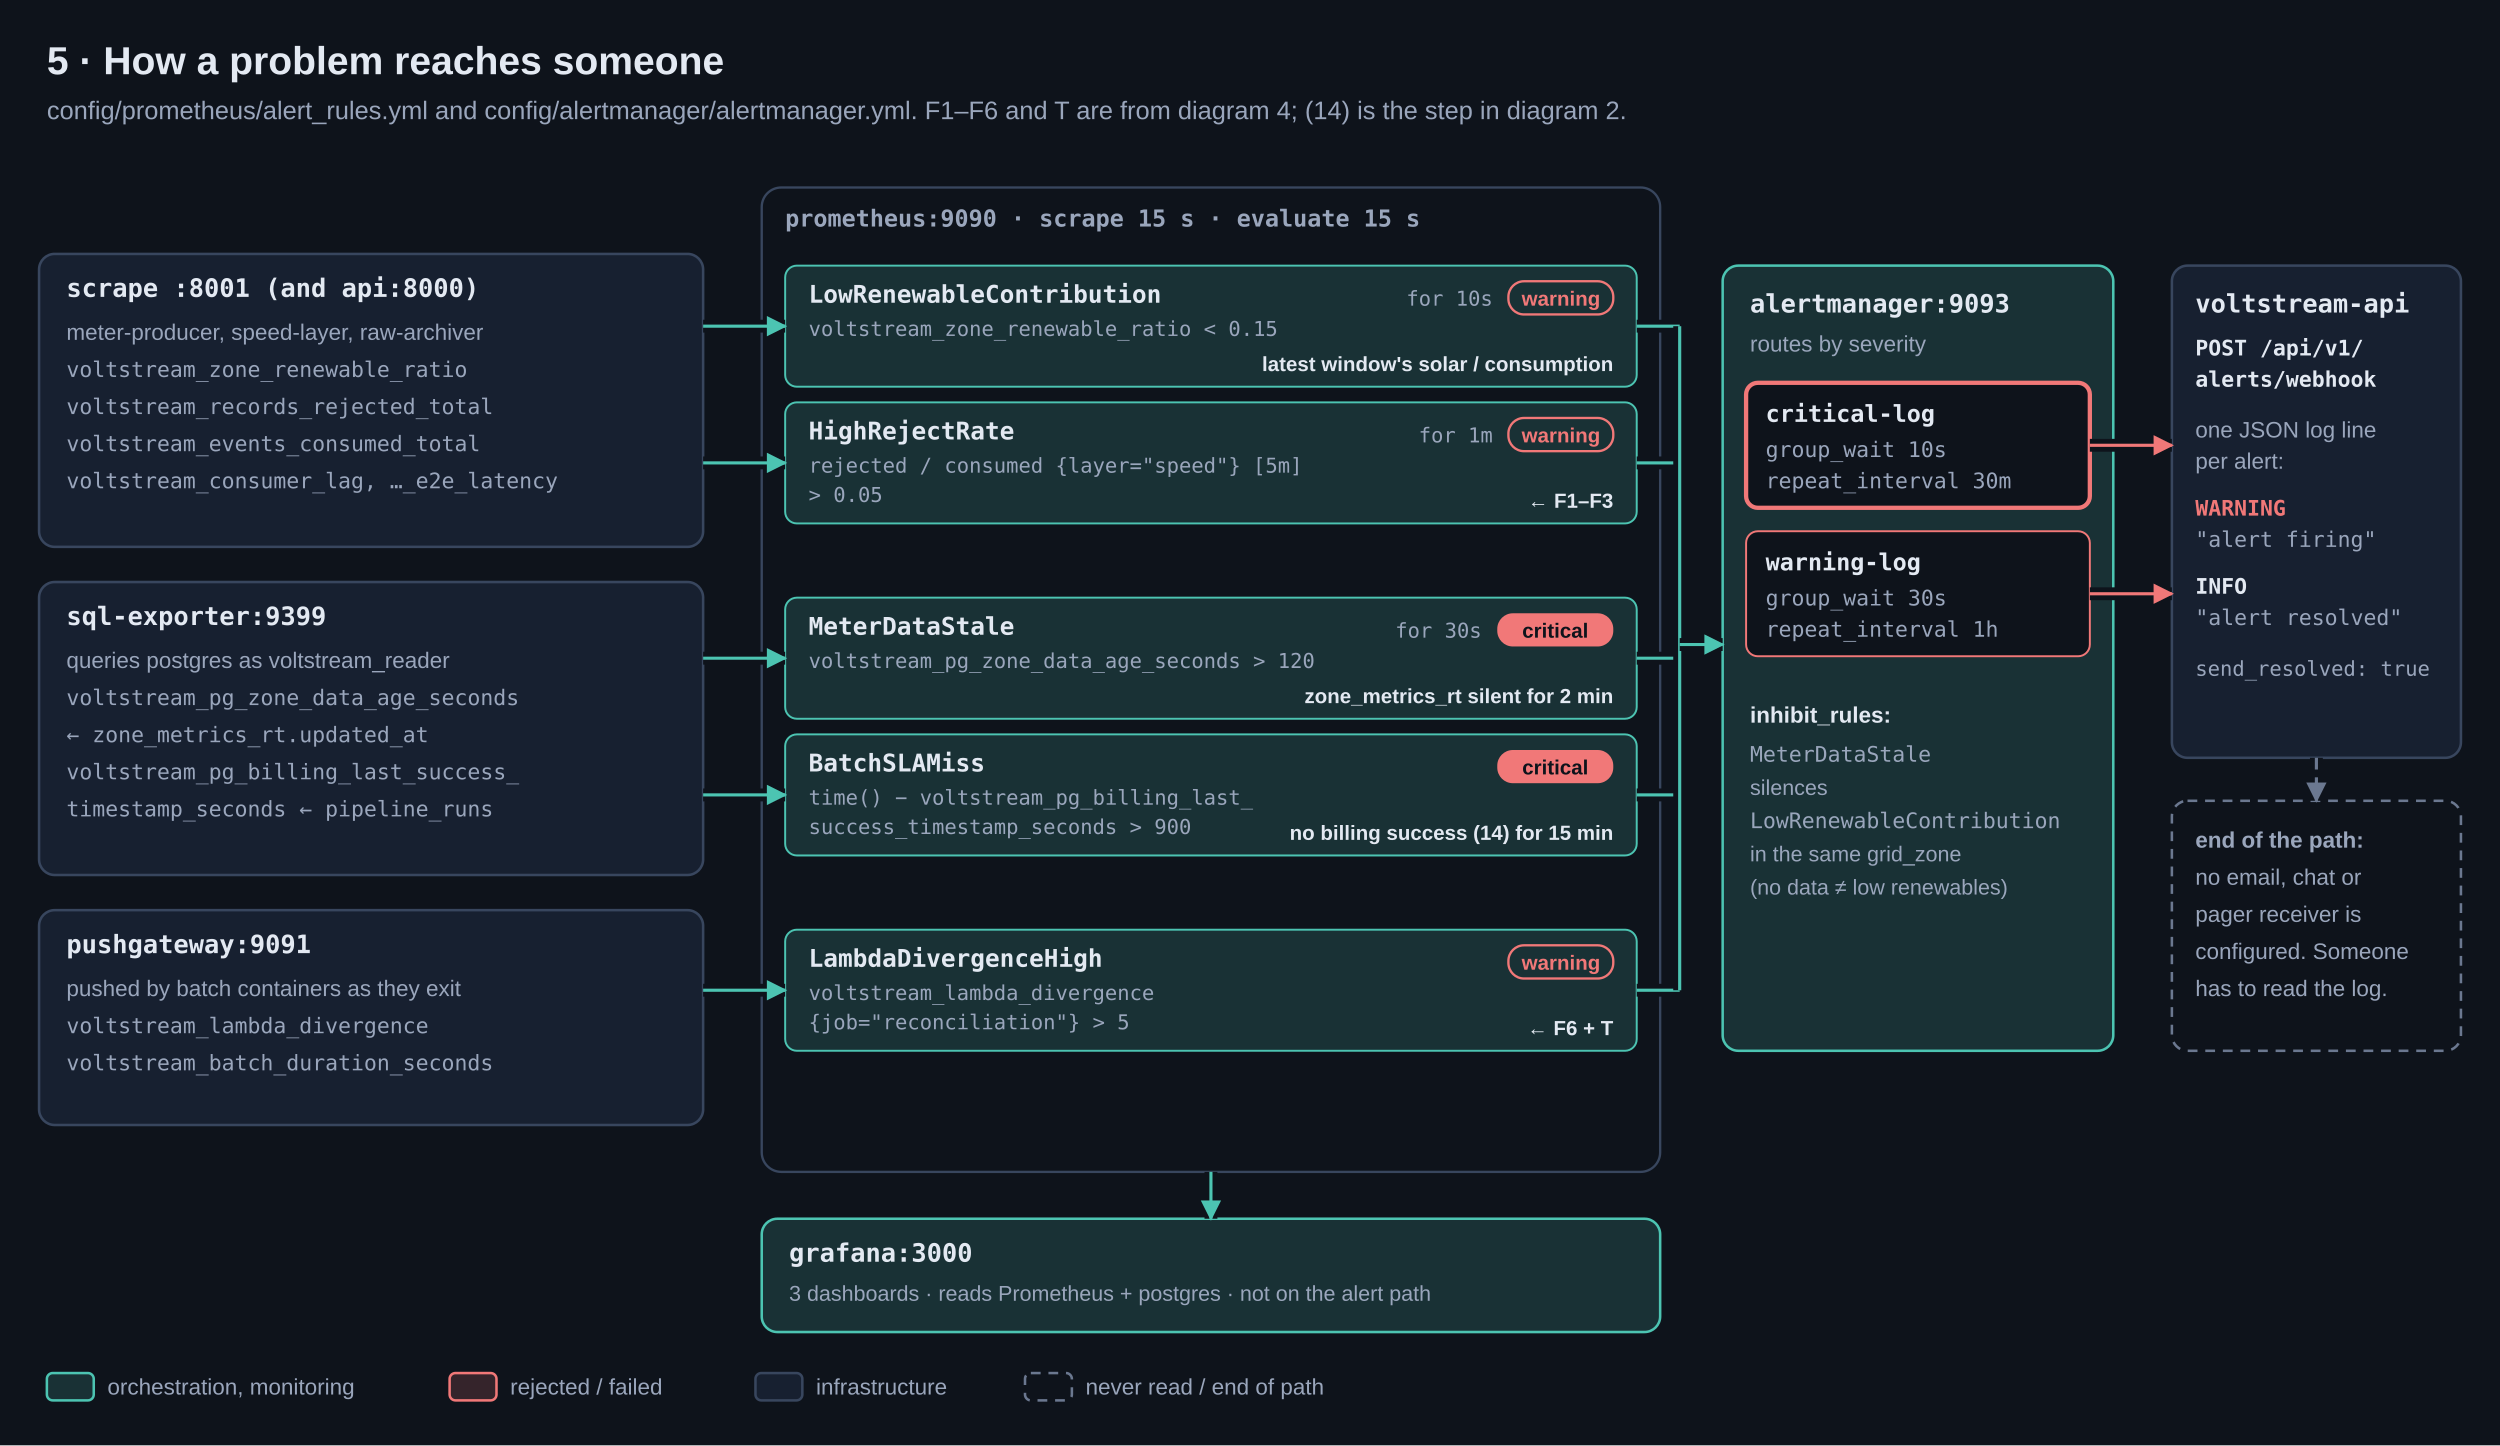
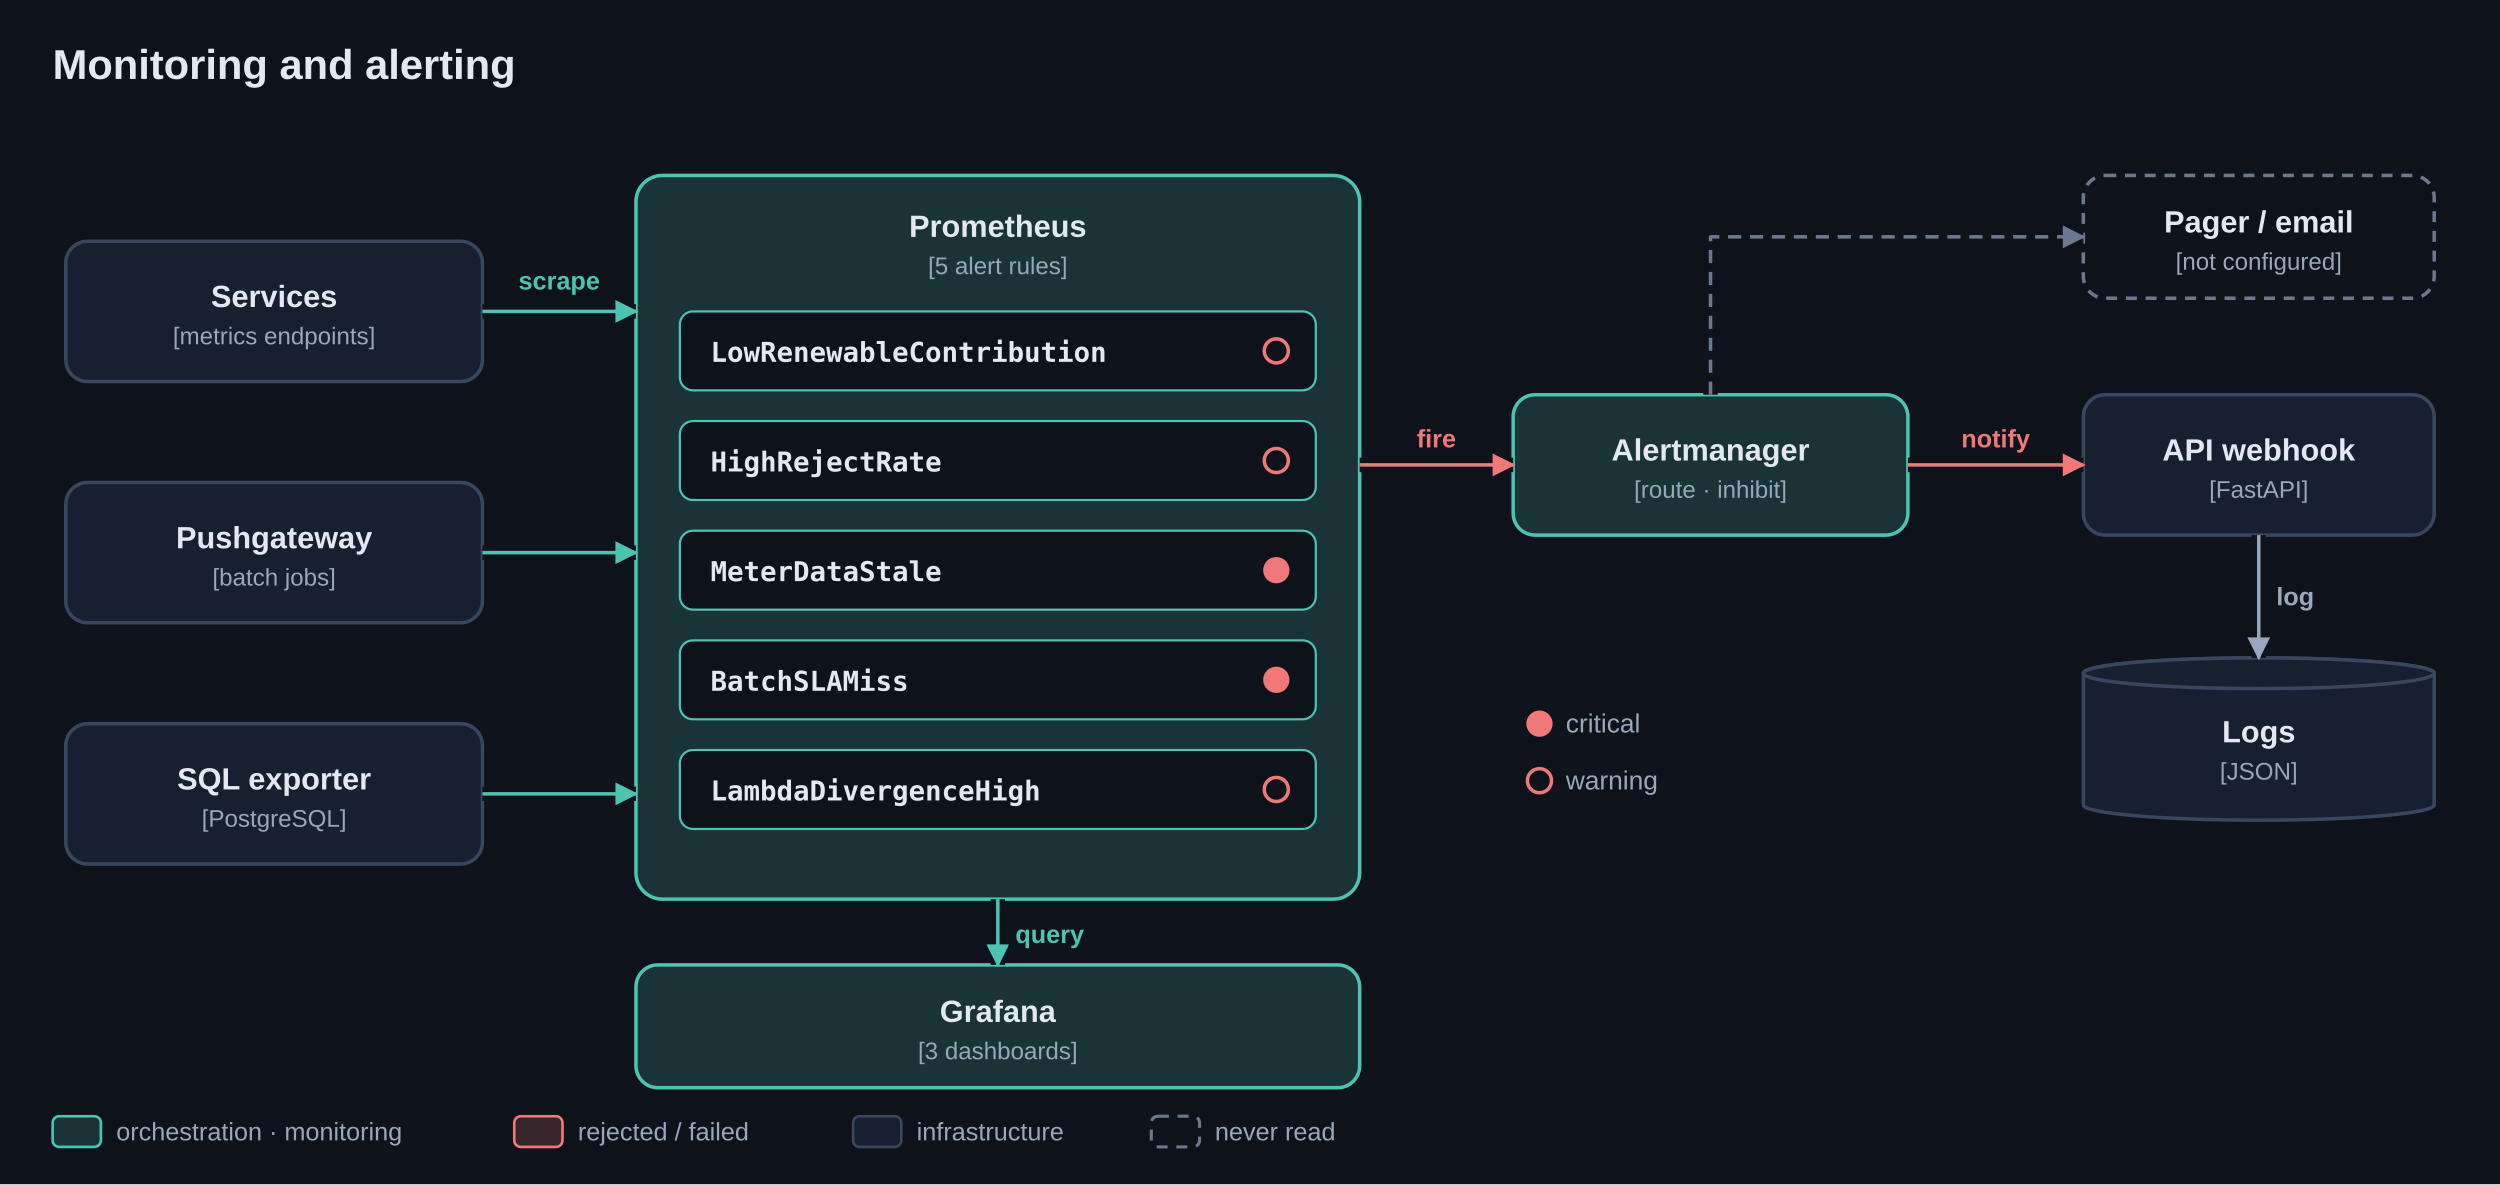
- <svg xmlns="http://www.w3.org/2000/svg" width="1280" height="740" viewBox="0 0 1280 740" role="img" aria-labelledby="title desc">
+ <svg xmlns="http://www.w3.org/2000/svg" width="1140" height="540" viewBox="0 0 1140 540" role="img" aria-labelledby="title desc">
  <defs>
    <marker id="ah-control-f" viewBox="0 0 10 10" refX="9" refY="5" markerWidth="6.5" markerHeight="6.5" orient="auto-start-reverse">
      <path d="M0,0 L10,5 L0,10 z" fill="#4cc4b2" />
    </marker>
    <marker id="ah-failure-f" viewBox="0 0 10 10" refX="9" refY="5" markerWidth="6.5" markerHeight="6.5" orient="auto-start-reverse">
      <path d="M0,0 L10,5 L0,10 z" fill="#f17878" />
    </marker>
+     <marker id="ah-muted-f" viewBox="0 0 10 10" refX="9" refY="5" markerWidth="6.5" markerHeight="6.5" orient="auto-start-reverse">
+       <path d="M0,0 L10,5 L0,10 z" fill="#9aa6bc" />
+     </marker>
    <marker id="ah-unused-f" viewBox="0 0 10 10" refX="9" refY="5" markerWidth="6.5" markerHeight="6.5" orient="auto-start-reverse">
      <path d="M0,0 L10,5 L0,10 z" fill="#6b7890" />
    </marker>
  </defs>
-   <rect width="1280" height="740" fill="#0e131b" />
-   <text x="24.0" y="38.0" font-family="'Segoe UI', -apple-system, BlinkMacSystemFont, 'Helvetica Neue', Arial, sans-serif" font-size="20" font-weight="650" fill="#e3e9f2" text-anchor="start">5 · How a problem reaches someone</text>
-   <text x="24.0" y="61.0" font-family="'Segoe UI', -apple-system, BlinkMacSystemFont, 'Helvetica Neue', Arial, sans-serif" font-size="13" font-weight="400" fill="#9aa6bc" text-anchor="start">config/prometheus/alert_rules.yml and config/alertmanager/alertmanager.yml. F1–F6 and T are from diagram 4; (14) is the step in diagram 2.</text>
-   <rect x="20.0" y="130.0" width="340.0" height="150.0" rx="8" fill="#172030" stroke="#38465e" stroke-width="1.3" />
-   <text x="34.0" y="152.0" font-family="ui-monospace, 'SFMono-Regular', 'Cascadia Mono', Consolas, Menlo, monospace" font-size="13" font-weight="650" fill="#e3e9f2" text-anchor="start">scrape :8001 (and api:8000)</text>
-   <text x="34.0" y="174.0" font-family="'Segoe UI', -apple-system, BlinkMacSystemFont, 'Helvetica Neue', Arial, sans-serif" font-size="11.5" font-weight="400" fill="#9aa6bc" text-anchor="start">meter-producer, speed-layer, raw-archiver</text>
-   <text x="34.0" y="193.0" font-family="ui-monospace, 'SFMono-Regular', 'Cascadia Mono', Consolas, Menlo, monospace" font-size="11" font-weight="400" fill="#9aa6bc" text-anchor="start">voltstream_zone_renewable_ratio</text>
-   <text x="34.0" y="212.0" font-family="ui-monospace, 'SFMono-Regular', 'Cascadia Mono', Consolas, Menlo, monospace" font-size="11" font-weight="400" fill="#9aa6bc" text-anchor="start">voltstream_records_rejected_total</text>
-   <text x="34.0" y="231.0" font-family="ui-monospace, 'SFMono-Regular', 'Cascadia Mono', Consolas, Menlo, monospace" font-size="11" font-weight="400" fill="#9aa6bc" text-anchor="start">voltstream_events_consumed_total</text>
-   <text x="34.0" y="250.0" font-family="ui-monospace, 'SFMono-Regular', 'Cascadia Mono', Consolas, Menlo, monospace" font-size="11" font-weight="400" fill="#9aa6bc" text-anchor="start">voltstream_consumer_lag, …_e2e_latency</text>
-   <rect x="20.0" y="298.0" width="340.0" height="150.0" rx="8" fill="#172030" stroke="#38465e" stroke-width="1.3" />
-   <text x="34.0" y="320.0" font-family="ui-monospace, 'SFMono-Regular', 'Cascadia Mono', Consolas, Menlo, monospace" font-size="13" font-weight="650" fill="#e3e9f2" text-anchor="start">sql-exporter:9399</text>
-   <text x="34.0" y="342.0" font-family="'Segoe UI', -apple-system, BlinkMacSystemFont, 'Helvetica Neue', Arial, sans-serif" font-size="11.5" font-weight="400" fill="#9aa6bc" text-anchor="start">queries postgres as voltstream_reader</text>
-   <text x="34.0" y="361.0" font-family="ui-monospace, 'SFMono-Regular', 'Cascadia Mono', Consolas, Menlo, monospace" font-size="11" font-weight="400" fill="#9aa6bc" text-anchor="start">voltstream_pg_zone_data_age_seconds</text>
-   <text x="34.0" y="380.0" font-family="ui-monospace, 'SFMono-Regular', 'Cascadia Mono', Consolas, Menlo, monospace" font-size="11" font-weight="400" fill="#9aa6bc" text-anchor="start">  ← zone_metrics_rt.updated_at</text>
-   <text x="34.0" y="399.0" font-family="ui-monospace, 'SFMono-Regular', 'Cascadia Mono', Consolas, Menlo, monospace" font-size="11" font-weight="400" fill="#9aa6bc" text-anchor="start">voltstream_pg_billing_last_success_</text>
-   <text x="34.0" y="418.0" font-family="ui-monospace, 'SFMono-Regular', 'Cascadia Mono', Consolas, Menlo, monospace" font-size="11" font-weight="400" fill="#9aa6bc" text-anchor="start">  timestamp_seconds ← pipeline_runs</text>
-   <rect x="20.0" y="466.0" width="340.0" height="110.0" rx="8" fill="#172030" stroke="#38465e" stroke-width="1.3" />
-   <text x="34.0" y="488.0" font-family="ui-monospace, 'SFMono-Regular', 'Cascadia Mono', Consolas, Menlo, monospace" font-size="13" font-weight="650" fill="#e3e9f2" text-anchor="start">pushgateway:9091</text>
-   <text x="34.0" y="510.0" font-family="'Segoe UI', -apple-system, BlinkMacSystemFont, 'Helvetica Neue', Arial, sans-serif" font-size="11.5" font-weight="400" fill="#9aa6bc" text-anchor="start">pushed by batch containers as they exit</text>
-   <text x="34.0" y="529.0" font-family="ui-monospace, 'SFMono-Regular', 'Cascadia Mono', Consolas, Menlo, monospace" font-size="11" font-weight="400" fill="#9aa6bc" text-anchor="start">voltstream_lambda_divergence</text>
-   <text x="34.0" y="548.0" font-family="ui-monospace, 'SFMono-Regular', 'Cascadia Mono', Consolas, Menlo, monospace" font-size="11" font-weight="400" fill="#9aa6bc" text-anchor="start">voltstream_batch_duration_seconds</text>
-   <rect x="390.0" y="96.0" width="460.0" height="504.0" rx="10" fill="none" stroke="#38465e" stroke-width="1.2" />
-   <text x="402.0" y="116.0" font-family="ui-monospace, 'SFMono-Regular', 'Cascadia Mono', Consolas, Menlo, monospace" font-size="12" font-weight="600" fill="#9aa6bc" text-anchor="start">prometheus:9090 · scrape 15 s · evaluate 15 s</text>
-   <rect x="402.0" y="136.0" width="436.0" height="62.0" rx="6" fill="#193135" stroke="#4cc4b2" stroke-width="1" />
-   <text x="414.0" y="155.0" font-family="ui-monospace, 'SFMono-Regular', 'Cascadia Mono', Consolas, Menlo, monospace" font-size="12.5" font-weight="700" fill="#e3e9f2" text-anchor="start">LowRenewableContribution</text>
-   <text x="414.0" y="172.0" font-family="ui-monospace, 'SFMono-Regular', 'Cascadia Mono', Consolas, Menlo, monospace" font-size="10.5" font-weight="400" fill="#9aa6bc" text-anchor="start">voltstream_zone_renewable_ratio &lt; 0.15</text>
-   <text x="826.0" y="190.0" font-family="'Segoe UI', -apple-system, BlinkMacSystemFont, 'Helvetica Neue', Arial, sans-serif" font-size="10.5" font-weight="600" fill="#e3e9f2" text-anchor="end">latest window's solar / consumption</text>
-   <rect x="772.3" y="144.0" width="53.7" height="17.0" rx="8" fill="none" stroke="#f17878" stroke-width="1.2" />
-   <text x="799.2" y="156.5" font-family="'Segoe UI', -apple-system, BlinkMacSystemFont, 'Helvetica Neue', Arial, sans-serif" font-size="10.5" font-weight="700" fill="#f17878" text-anchor="middle">warning</text>
-   <text x="764.3" y="156.5" font-family="ui-monospace, 'SFMono-Regular', 'Cascadia Mono', Consolas, Menlo, monospace" font-size="10.5" font-weight="400" fill="#9aa6bc" text-anchor="end">for 10s</text>
-   <rect x="402.0" y="206.0" width="436.0" height="62.0" rx="6" fill="#193135" stroke="#4cc4b2" stroke-width="1" />
-   <text x="414.0" y="225.0" font-family="ui-monospace, 'SFMono-Regular', 'Cascadia Mono', Consolas, Menlo, monospace" font-size="12.5" font-weight="700" fill="#e3e9f2" text-anchor="start">HighRejectRate</text>
-   <text x="414.0" y="242.0" font-family="ui-monospace, 'SFMono-Regular', 'Cascadia Mono', Consolas, Menlo, monospace" font-size="10.5" font-weight="400" fill="#9aa6bc" text-anchor="start">rejected / consumed {layer="speed"} [5m]</text>
-   <text x="414.0" y="257.0" font-family="ui-monospace, 'SFMono-Regular', 'Cascadia Mono', Consolas, Menlo, monospace" font-size="10.5" font-weight="400" fill="#9aa6bc" text-anchor="start">&gt; 0.05</text>
-   <text x="826.0" y="260.0" font-family="'Segoe UI', -apple-system, BlinkMacSystemFont, 'Helvetica Neue', Arial, sans-serif" font-size="10.5" font-weight="600" fill="#e3e9f2" text-anchor="end">← F1–F3</text>
-   <rect x="772.3" y="214.0" width="53.7" height="17.0" rx="8" fill="none" stroke="#f17878" stroke-width="1.2" />
-   <text x="799.2" y="226.5" font-family="'Segoe UI', -apple-system, BlinkMacSystemFont, 'Helvetica Neue', Arial, sans-serif" font-size="10.5" font-weight="700" fill="#f17878" text-anchor="middle">warning</text>
-   <text x="764.3" y="226.5" font-family="ui-monospace, 'SFMono-Regular', 'Cascadia Mono', Consolas, Menlo, monospace" font-size="10.5" font-weight="400" fill="#9aa6bc" text-anchor="end">for 1m</text>
-   <rect x="402.0" y="306.0" width="436.0" height="62.0" rx="6" fill="#193135" stroke="#4cc4b2" stroke-width="1" />
-   <text x="414.0" y="325.0" font-family="ui-monospace, 'SFMono-Regular', 'Cascadia Mono', Consolas, Menlo, monospace" font-size="12.5" font-weight="700" fill="#e3e9f2" text-anchor="start">MeterDataStale</text>
-   <text x="414.0" y="342.0" font-family="ui-monospace, 'SFMono-Regular', 'Cascadia Mono', Consolas, Menlo, monospace" font-size="10.5" font-weight="400" fill="#9aa6bc" text-anchor="start">voltstream_pg_zone_data_age_seconds &gt; 120</text>
-   <text x="826.0" y="360.0" font-family="'Segoe UI', -apple-system, BlinkMacSystemFont, 'Helvetica Neue', Arial, sans-serif" font-size="10.5" font-weight="600" fill="#e3e9f2" text-anchor="end">zone_metrics_rt silent for 2 min</text>
-   <rect x="766.6" y="314.0" width="59.4" height="17.0" rx="8" fill="#f17878" />
-   <text x="796.3" y="326.5" font-family="'Segoe UI', -apple-system, BlinkMacSystemFont, 'Helvetica Neue', Arial, sans-serif" font-size="10.5" font-weight="700" fill="#0e131b" text-anchor="middle">critical</text>
-   <text x="758.6" y="326.5" font-family="ui-monospace, 'SFMono-Regular', 'Cascadia Mono', Consolas, Menlo, monospace" font-size="10.5" font-weight="400" fill="#9aa6bc" text-anchor="end">for 30s</text>
-   <rect x="402.0" y="376.0" width="436.0" height="62.0" rx="6" fill="#193135" stroke="#4cc4b2" stroke-width="1" />
-   <text x="414.0" y="395.0" font-family="ui-monospace, 'SFMono-Regular', 'Cascadia Mono', Consolas, Menlo, monospace" font-size="12.5" font-weight="700" fill="#e3e9f2" text-anchor="start">BatchSLAMiss</text>
-   <text x="414.0" y="412.0" font-family="ui-monospace, 'SFMono-Regular', 'Cascadia Mono', Consolas, Menlo, monospace" font-size="10.5" font-weight="400" fill="#9aa6bc" text-anchor="start">time() − voltstream_pg_billing_last_</text>
-   <text x="414.0" y="427.0" font-family="ui-monospace, 'SFMono-Regular', 'Cascadia Mono', Consolas, Menlo, monospace" font-size="10.5" font-weight="400" fill="#9aa6bc" text-anchor="start">success_timestamp_seconds &gt; 900</text>
-   <text x="826.0" y="430.0" font-family="'Segoe UI', -apple-system, BlinkMacSystemFont, 'Helvetica Neue', Arial, sans-serif" font-size="10.5" font-weight="600" fill="#e3e9f2" text-anchor="end">no billing success (14) for 15 min</text>
-   <rect x="766.6" y="384.0" width="59.4" height="17.0" rx="8" fill="#f17878" />
-   <text x="796.3" y="396.5" font-family="'Segoe UI', -apple-system, BlinkMacSystemFont, 'Helvetica Neue', Arial, sans-serif" font-size="10.5" font-weight="700" fill="#0e131b" text-anchor="middle">critical</text>
-   <rect x="402.0" y="476.0" width="436.0" height="62.0" rx="6" fill="#193135" stroke="#4cc4b2" stroke-width="1" />
-   <text x="414.0" y="495.0" font-family="ui-monospace, 'SFMono-Regular', 'Cascadia Mono', Consolas, Menlo, monospace" font-size="12.5" font-weight="700" fill="#e3e9f2" text-anchor="start">LambdaDivergenceHigh</text>
-   <text x="414.0" y="512.0" font-family="ui-monospace, 'SFMono-Regular', 'Cascadia Mono', Consolas, Menlo, monospace" font-size="10.5" font-weight="400" fill="#9aa6bc" text-anchor="start">voltstream_lambda_divergence</text>
-   <text x="414.0" y="527.0" font-family="ui-monospace, 'SFMono-Regular', 'Cascadia Mono', Consolas, Menlo, monospace" font-size="10.5" font-weight="400" fill="#9aa6bc" text-anchor="start">{job="reconciliation"} &gt; 5</text>
-   <text x="826.0" y="530.0" font-family="'Segoe UI', -apple-system, BlinkMacSystemFont, 'Helvetica Neue', Arial, sans-serif" font-size="10.5" font-weight="600" fill="#e3e9f2" text-anchor="end">← F6 + T</text>
-   <rect x="772.3" y="484.0" width="53.7" height="17.0" rx="8" fill="none" stroke="#f17878" stroke-width="1.2" />
-   <text x="799.2" y="496.5" font-family="'Segoe UI', -apple-system, BlinkMacSystemFont, 'Helvetica Neue', Arial, sans-serif" font-size="10.5" font-weight="700" fill="#f17878" text-anchor="middle">warning</text>
-   <path d="M360.0,167.0 L402.0,167.0" fill="none" stroke="#0e131b" stroke-width="6.6" stroke-linejoin="round" />
-   <path d="M360.0,167.0 L402.0,167.0" fill="none" stroke="#4cc4b2" stroke-width="1.6" stroke-linejoin="round" marker-end="url(#ah-control-f)" />
-   <path d="M360.0,237.0 L402.0,237.0" fill="none" stroke="#0e131b" stroke-width="6.6" stroke-linejoin="round" />
-   <path d="M360.0,237.0 L402.0,237.0" fill="none" stroke="#4cc4b2" stroke-width="1.6" stroke-linejoin="round" marker-end="url(#ah-control-f)" />
-   <path d="M360.0,337.0 L402.0,337.0" fill="none" stroke="#0e131b" stroke-width="6.6" stroke-linejoin="round" />
-   <path d="M360.0,337.0 L402.0,337.0" fill="none" stroke="#4cc4b2" stroke-width="1.6" stroke-linejoin="round" marker-end="url(#ah-control-f)" />
-   <path d="M360.0,407.0 L402.0,407.0" fill="none" stroke="#0e131b" stroke-width="6.6" stroke-linejoin="round" />
-   <path d="M360.0,407.0 L402.0,407.0" fill="none" stroke="#4cc4b2" stroke-width="1.6" stroke-linejoin="round" marker-end="url(#ah-control-f)" />
-   <path d="M360.0,507.0 L402.0,507.0" fill="none" stroke="#0e131b" stroke-width="6.6" stroke-linejoin="round" />
-   <path d="M360.0,507.0 L402.0,507.0" fill="none" stroke="#4cc4b2" stroke-width="1.6" stroke-linejoin="round" marker-end="url(#ah-control-f)" />
-   <rect x="882.0" y="136.0" width="200.0" height="402.0" rx="8" fill="#193135" stroke="#4cc4b2" stroke-width="1.3" />
-   <text x="896.0" y="160.0" font-family="ui-monospace, 'SFMono-Regular', 'Cascadia Mono', Consolas, Menlo, monospace" font-size="13" font-weight="650" fill="#e3e9f2" text-anchor="start">alertmanager:9093</text>
-   <text x="896.0" y="180.0" font-family="'Segoe UI', -apple-system, BlinkMacSystemFont, 'Helvetica Neue', Arial, sans-serif" font-size="11.5" font-weight="400" fill="#9aa6bc" text-anchor="start">routes by severity</text>
-   <rect x="894.0" y="196.0" width="176.0" height="64.0" rx="6" fill="#0e131b" stroke="#f17878" stroke-width="2.2" />
-   <text x="904.0" y="216.0" font-family="ui-monospace, 'SFMono-Regular', 'Cascadia Mono', Consolas, Menlo, monospace" font-size="12" font-weight="700" fill="#e3e9f2" text-anchor="start">critical-log</text>
-   <text x="904.0" y="234.0" font-family="ui-monospace, 'SFMono-Regular', 'Cascadia Mono', Consolas, Menlo, monospace" font-size="11" font-weight="400" fill="#9aa6bc" text-anchor="start">group_wait 10s</text>
-   <text x="904.0" y="250.0" font-family="ui-monospace, 'SFMono-Regular', 'Cascadia Mono', Consolas, Menlo, monospace" font-size="11" font-weight="400" fill="#9aa6bc" text-anchor="start">repeat_interval 30m</text>
-   <rect x="894.0" y="272.0" width="176.0" height="64.0" rx="6" fill="#0e131b" stroke="#f17878" stroke-width="1" />
-   <text x="904.0" y="292.0" font-family="ui-monospace, 'SFMono-Regular', 'Cascadia Mono', Consolas, Menlo, monospace" font-size="12" font-weight="700" fill="#e3e9f2" text-anchor="start">warning-log</text>
-   <text x="904.0" y="310.0" font-family="ui-monospace, 'SFMono-Regular', 'Cascadia Mono', Consolas, Menlo, monospace" font-size="11" font-weight="400" fill="#9aa6bc" text-anchor="start">group_wait 30s</text>
-   <text x="904.0" y="326.0" font-family="ui-monospace, 'SFMono-Regular', 'Cascadia Mono', Consolas, Menlo, monospace" font-size="11" font-weight="400" fill="#9aa6bc" text-anchor="start">repeat_interval 1h</text>
-   <text x="896.0" y="370.0" font-family="'Segoe UI', -apple-system, BlinkMacSystemFont, 'Helvetica Neue', Arial, sans-serif" font-size="11.5" font-weight="700" fill="#e3e9f2" text-anchor="start">inhibit_rules:</text>
-   <text x="896.0" y="390.0" font-family="ui-monospace, 'SFMono-Regular', 'Cascadia Mono', Consolas, Menlo, monospace" font-size="11" font-weight="400" fill="#9aa6bc" text-anchor="start">MeterDataStale</text>
-   <text x="896.0" y="407.0" font-family="'Segoe UI', -apple-system, BlinkMacSystemFont, 'Helvetica Neue', Arial, sans-serif" font-size="11" font-weight="400" fill="#9aa6bc" text-anchor="start">silences</text>
-   <text x="896.0" y="424.0" font-family="ui-monospace, 'SFMono-Regular', 'Cascadia Mono', Consolas, Menlo, monospace" font-size="11" font-weight="400" fill="#9aa6bc" text-anchor="start">LowRenewableContribution</text>
-   <text x="896.0" y="441.0" font-family="'Segoe UI', -apple-system, BlinkMacSystemFont, 'Helvetica Neue', Arial, sans-serif" font-size="11" font-weight="400" fill="#9aa6bc" text-anchor="start">in the same grid_zone</text>
-   <text x="896.0" y="458.0" font-family="'Segoe UI', -apple-system, BlinkMacSystemFont, 'Helvetica Neue', Arial, sans-serif" font-size="11" font-weight="400" fill="#9aa6bc" text-anchor="start">(no data ≠ low renewables)</text>
-   <path d="M838.0,167.0 L860.0,167.0" fill="none" stroke="#0e131b" stroke-width="6.6" stroke-linejoin="round" />
-   <path d="M838.0,167.0 L860.0,167.0" fill="none" stroke="#4cc4b2" stroke-width="1.6" stroke-linejoin="round" />
-   <path d="M838.0,237.0 L860.0,237.0" fill="none" stroke="#0e131b" stroke-width="6.6" stroke-linejoin="round" />
-   <path d="M838.0,237.0 L860.0,237.0" fill="none" stroke="#4cc4b2" stroke-width="1.6" stroke-linejoin="round" />
-   <path d="M838.0,337.0 L860.0,337.0" fill="none" stroke="#0e131b" stroke-width="6.6" stroke-linejoin="round" />
-   <path d="M838.0,337.0 L860.0,337.0" fill="none" stroke="#4cc4b2" stroke-width="1.6" stroke-linejoin="round" />
-   <path d="M838.0,407.0 L860.0,407.0" fill="none" stroke="#0e131b" stroke-width="6.6" stroke-linejoin="round" />
-   <path d="M838.0,407.0 L860.0,407.0" fill="none" stroke="#4cc4b2" stroke-width="1.6" stroke-linejoin="round" />
-   <path d="M838.0,507.0 L860.0,507.0" fill="none" stroke="#0e131b" stroke-width="6.6" stroke-linejoin="round" />
-   <path d="M838.0,507.0 L860.0,507.0" fill="none" stroke="#4cc4b2" stroke-width="1.6" stroke-linejoin="round" />
-   <path d="M860.0,167.0 L860.0,507.0" fill="none" stroke="#0e131b" stroke-width="6.6" stroke-linejoin="round" />
-   <path d="M860.0,167.0 L860.0,507.0" fill="none" stroke="#4cc4b2" stroke-width="1.6" stroke-linejoin="round" />
-   <path d="M860.0,330.0 L882.0,330.0" fill="none" stroke="#0e131b" stroke-width="6.6" stroke-linejoin="round" />
-   <path d="M860.0,330.0 L882.0,330.0" fill="none" stroke="#4cc4b2" stroke-width="1.6" stroke-linejoin="round" marker-end="url(#ah-control-f)" />
-   <rect x="1112.0" y="136.0" width="148.0" height="252.0" rx="8" fill="#172030" stroke="#38465e" stroke-width="1.3" />
-   <text x="1124.0" y="160.0" font-family="ui-monospace, 'SFMono-Regular', 'Cascadia Mono', Consolas, Menlo, monospace" font-size="13" font-weight="650" fill="#e3e9f2" text-anchor="start">voltstream-api</text>
-   <text x="1124.0" y="182.0" font-family="ui-monospace, 'SFMono-Regular', 'Cascadia Mono', Consolas, Menlo, monospace" font-size="11" font-weight="600" fill="#e3e9f2" text-anchor="start">POST /api/v1/</text>
-   <text x="1124.0" y="198.0" font-family="ui-monospace, 'SFMono-Regular', 'Cascadia Mono', Consolas, Menlo, monospace" font-size="11" font-weight="600" fill="#e3e9f2" text-anchor="start">alerts/webhook</text>
-   <text x="1124.0" y="224.0" font-family="'Segoe UI', -apple-system, BlinkMacSystemFont, 'Helvetica Neue', Arial, sans-serif" font-size="11.5" font-weight="400" fill="#9aa6bc" text-anchor="start">one JSON log line</text>
-   <text x="1124.0" y="240.0" font-family="'Segoe UI', -apple-system, BlinkMacSystemFont, 'Helvetica Neue', Arial, sans-serif" font-size="11.5" font-weight="400" fill="#9aa6bc" text-anchor="start">per alert:</text>
-   <text x="1124.0" y="264.0" font-family="ui-monospace, 'SFMono-Regular', 'Cascadia Mono', Consolas, Menlo, monospace" font-size="11" font-weight="700" fill="#f17878" text-anchor="start">WARNING</text>
-   <text x="1124.0" y="280.0" font-family="ui-monospace, 'SFMono-Regular', 'Cascadia Mono', Consolas, Menlo, monospace" font-size="11" font-weight="400" fill="#9aa6bc" text-anchor="start">  "alert firing"</text>
-   <text x="1124.0" y="304.0" font-family="ui-monospace, 'SFMono-Regular', 'Cascadia Mono', Consolas, Menlo, monospace" font-size="11" font-weight="700" fill="#e3e9f2" text-anchor="start">INFO</text>
-   <text x="1124.0" y="320.0" font-family="ui-monospace, 'SFMono-Regular', 'Cascadia Mono', Consolas, Menlo, monospace" font-size="11" font-weight="400" fill="#9aa6bc" text-anchor="start">  "alert resolved"</text>
-   <text x="1124.0" y="346.0" font-family="ui-monospace, 'SFMono-Regular', 'Cascadia Mono', Consolas, Menlo, monospace" font-size="10.5" font-weight="400" fill="#9aa6bc" text-anchor="start">send_resolved: true</text>
-   <path d="M1070.0,228.0 L1112.0,228.0" fill="none" stroke="#0e131b" stroke-width="6.6" stroke-linejoin="round" />
-   <path d="M1070.0,228.0 L1112.0,228.0" fill="none" stroke="#f17878" stroke-width="1.6" stroke-linejoin="round" marker-end="url(#ah-failure-f)" />
-   <path d="M1070.0,304.0 L1112.0,304.0" fill="none" stroke="#0e131b" stroke-width="6.6" stroke-linejoin="round" />
-   <path d="M1070.0,304.0 L1112.0,304.0" fill="none" stroke="#f17878" stroke-width="1.6" stroke-linejoin="round" marker-end="url(#ah-failure-f)" />
-   <rect x="1112.0" y="410.0" width="148.0" height="128.0" rx="8" fill="none" stroke="#6b7890" stroke-width="1.3" stroke-dasharray="5 4" />
-   <text x="1124.0" y="434.0" font-family="'Segoe UI', -apple-system, BlinkMacSystemFont, 'Helvetica Neue', Arial, sans-serif" font-size="11.5" font-weight="600" fill="#9aa6bc" text-anchor="start">end of the path:</text>
-   <text x="1124.0" y="453.0" font-family="'Segoe UI', -apple-system, BlinkMacSystemFont, 'Helvetica Neue', Arial, sans-serif" font-size="11.5" font-weight="400" fill="#9aa6bc" text-anchor="start">no email, chat or</text>
-   <text x="1124.0" y="472.0" font-family="'Segoe UI', -apple-system, BlinkMacSystemFont, 'Helvetica Neue', Arial, sans-serif" font-size="11.5" font-weight="400" fill="#9aa6bc" text-anchor="start">pager receiver is</text>
-   <text x="1124.0" y="491.0" font-family="'Segoe UI', -apple-system, BlinkMacSystemFont, 'Helvetica Neue', Arial, sans-serif" font-size="11.5" font-weight="400" fill="#9aa6bc" text-anchor="start">configured. Someone</text>
-   <text x="1124.0" y="510.0" font-family="'Segoe UI', -apple-system, BlinkMacSystemFont, 'Helvetica Neue', Arial, sans-serif" font-size="11.5" font-weight="400" fill="#9aa6bc" text-anchor="start">has to read the log.</text>
-   <path d="M1186.0,388.0 L1186.0,410.0" fill="none" stroke="#0e131b" stroke-width="6.6" stroke-linejoin="round" />
-   <path d="M1186.0,388.0 L1186.0,410.0" fill="none" stroke="#6b7890" stroke-width="1.6" stroke-linejoin="round" stroke-dasharray="6 4" marker-end="url(#ah-unused-f)" />
-   <rect x="390.0" y="624.0" width="460.0" height="58.0" rx="8" fill="#193135" stroke="#4cc4b2" stroke-width="1.3" />
-   <text x="404.0" y="646.0" font-family="ui-monospace, 'SFMono-Regular', 'Cascadia Mono', Consolas, Menlo, monospace" font-size="13" font-weight="650" fill="#e3e9f2" text-anchor="start">grafana:3000</text>
-   <text x="404.0" y="666.0" font-family="'Segoe UI', -apple-system, BlinkMacSystemFont, 'Helvetica Neue', Arial, sans-serif" font-size="11" font-weight="400" fill="#9aa6bc" text-anchor="start">3 dashboards · reads Prometheus + postgres · not on the alert path</text>
-   <path d="M620.0,600.0 L620.0,624.0" fill="none" stroke="#0e131b" stroke-width="6.6" stroke-linejoin="round" />
-   <path d="M620.0,600.0 L620.0,624.0" fill="none" stroke="#4cc4b2" stroke-width="1.6" stroke-linejoin="round" marker-end="url(#ah-control-f)" />
-   <rect x="24.0" y="703.0" width="24.0" height="14.0" rx="3" fill="#193135" stroke="#4cc4b2" stroke-width="1.3" />
-   <text x="55.0" y="714.0" font-family="'Segoe UI', -apple-system, BlinkMacSystemFont, 'Helvetica Neue', Arial, sans-serif" font-size="11.5" font-weight="400" fill="#9aa6bc" text-anchor="start">orchestration, monitoring</text>
-   <rect x="230.2" y="703.0" width="24.0" height="14.0" rx="3" fill="#35242b" stroke="#f17878" stroke-width="1.3" />
-   <text x="261.2" y="714.0" font-family="'Segoe UI', -apple-system, BlinkMacSystemFont, 'Helvetica Neue', Arial, sans-serif" font-size="11.5" font-weight="400" fill="#9aa6bc" text-anchor="start">rejected / failed</text>
-   <rect x="386.8" y="703.0" width="24.0" height="14.0" rx="3" fill="#172030" stroke="#38465e" stroke-width="1.3" />
-   <text x="417.8" y="714.0" font-family="'Segoe UI', -apple-system, BlinkMacSystemFont, 'Helvetica Neue', Arial, sans-serif" font-size="11.5" font-weight="400" fill="#9aa6bc" text-anchor="start">infrastructure</text>
-   <rect x="524.8" y="703.0" width="24.0" height="14.0" rx="3" fill="none" stroke="#6b7890" stroke-width="1.3" stroke-dasharray="5 4" />
-   <text x="555.8" y="714.0" font-family="'Segoe UI', -apple-system, BlinkMacSystemFont, 'Helvetica Neue', Arial, sans-serif" font-size="11.5" font-weight="400" fill="#9aa6bc" text-anchor="start">never read / end of path</text>
+   <rect width="1140" height="540" fill="#0e131b" />
+   <text x="24.0" y="36.0" font-family="'Segoe UI', -apple-system, BlinkMacSystemFont, 'Helvetica Neue', Arial, sans-serif" font-size="19" font-weight="650" fill="#e3e9f2" text-anchor="start">Monitoring and alerting</text>
+   <rect x="30.0" y="110.0" width="190.0" height="64.0" rx="10" fill="#172030" stroke="#38465e" stroke-width="1.6" />
+   <text x="125.0" y="140.0" font-family="'Segoe UI', -apple-system, BlinkMacSystemFont, 'Helvetica Neue', Arial, sans-serif" font-size="14" font-weight="650" fill="#e3e9f2" text-anchor="middle">Services</text>
+   <text x="125.0" y="157.0" font-family="'Segoe UI', -apple-system, BlinkMacSystemFont, 'Helvetica Neue', Arial, sans-serif" font-size="11" font-weight="400" fill="#9aa6bc" text-anchor="middle">[metrics endpoints]</text>
+   <rect x="30.0" y="220.0" width="190.0" height="64.0" rx="10" fill="#172030" stroke="#38465e" stroke-width="1.6" />
+   <text x="125.0" y="250.0" font-family="'Segoe UI', -apple-system, BlinkMacSystemFont, 'Helvetica Neue', Arial, sans-serif" font-size="14" font-weight="650" fill="#e3e9f2" text-anchor="middle">Pushgateway</text>
+   <text x="125.0" y="267.0" font-family="'Segoe UI', -apple-system, BlinkMacSystemFont, 'Helvetica Neue', Arial, sans-serif" font-size="11" font-weight="400" fill="#9aa6bc" text-anchor="middle">[batch jobs]</text>
+   <rect x="30.0" y="330.0" width="190.0" height="64.0" rx="10" fill="#172030" stroke="#38465e" stroke-width="1.6" />
+   <text x="125.0" y="360.0" font-family="'Segoe UI', -apple-system, BlinkMacSystemFont, 'Helvetica Neue', Arial, sans-serif" font-size="14" font-weight="650" fill="#e3e9f2" text-anchor="middle">SQL exporter</text>
+   <text x="125.0" y="377.0" font-family="'Segoe UI', -apple-system, BlinkMacSystemFont, 'Helvetica Neue', Arial, sans-serif" font-size="11" font-weight="400" fill="#9aa6bc" text-anchor="middle">[PostgreSQL]</text>
+   <rect x="290.0" y="80.0" width="330.0" height="330.0" rx="12" fill="#193336" stroke="#4cc4b2" stroke-width="1.6" />
+   <text x="455.0" y="108.0" font-family="'Segoe UI', -apple-system, BlinkMacSystemFont, 'Helvetica Neue', Arial, sans-serif" font-size="14" font-weight="650" fill="#e3e9f2" text-anchor="middle">Prometheus</text>
+   <text x="455.0" y="125.0" font-family="'Segoe UI', -apple-system, BlinkMacSystemFont, 'Helvetica Neue', Arial, sans-serif" font-size="11" font-weight="400" fill="#9aa6bc" text-anchor="middle">[5 alert rules]</text>
+   <rect x="310.0" y="142.0" width="290.0" height="36.0" rx="6" fill="#0e131b" stroke="#4cc4b2" stroke-width="1" />
+   <text x="324.0" y="165.0" font-family="ui-monospace, 'SFMono-Regular', 'Cascadia Mono', Consolas, Menlo, monospace" font-size="12.5" font-weight="600" fill="#e3e9f2" text-anchor="start">LowRenewableContribution</text>
+   <circle cx="582" cy="160" r="5.5" fill="none" stroke="#f17878" stroke-width="1.6" />
+   <rect x="310.0" y="192.0" width="290.0" height="36.0" rx="6" fill="#0e131b" stroke="#4cc4b2" stroke-width="1" />
+   <text x="324.0" y="215.0" font-family="ui-monospace, 'SFMono-Regular', 'Cascadia Mono', Consolas, Menlo, monospace" font-size="12.5" font-weight="600" fill="#e3e9f2" text-anchor="start">HighRejectRate</text>
+   <circle cx="582" cy="210" r="5.5" fill="none" stroke="#f17878" stroke-width="1.6" />
+   <rect x="310.0" y="242.0" width="290.0" height="36.0" rx="6" fill="#0e131b" stroke="#4cc4b2" stroke-width="1" />
+   <text x="324.0" y="265.0" font-family="ui-monospace, 'SFMono-Regular', 'Cascadia Mono', Consolas, Menlo, monospace" font-size="12.5" font-weight="600" fill="#e3e9f2" text-anchor="start">MeterDataStale</text>
+   <circle cx="582" cy="260" r="6" fill="#f17878" />
+   <rect x="310.0" y="292.0" width="290.0" height="36.0" rx="6" fill="#0e131b" stroke="#4cc4b2" stroke-width="1" />
+   <text x="324.0" y="315.0" font-family="ui-monospace, 'SFMono-Regular', 'Cascadia Mono', Consolas, Menlo, monospace" font-size="12.5" font-weight="600" fill="#e3e9f2" text-anchor="start">BatchSLAMiss</text>
+   <circle cx="582" cy="310" r="6" fill="#f17878" />
+   <rect x="310.0" y="342.0" width="290.0" height="36.0" rx="6" fill="#0e131b" stroke="#4cc4b2" stroke-width="1" />
+   <text x="324.0" y="365.0" font-family="ui-monospace, 'SFMono-Regular', 'Cascadia Mono', Consolas, Menlo, monospace" font-size="12.5" font-weight="600" fill="#e3e9f2" text-anchor="start">LambdaDivergenceHigh</text>
+   <circle cx="582" cy="360" r="5.5" fill="none" stroke="#f17878" stroke-width="1.6" />
+   <rect x="690.0" y="180.0" width="180.0" height="64.0" rx="10" fill="#193336" stroke="#4cc4b2" stroke-width="1.6" />
+   <text x="780.0" y="210.0" font-family="'Segoe UI', -apple-system, BlinkMacSystemFont, 'Helvetica Neue', Arial, sans-serif" font-size="14" font-weight="650" fill="#e3e9f2" text-anchor="middle">Alertmanager</text>
+   <text x="780.0" y="227.0" font-family="'Segoe UI', -apple-system, BlinkMacSystemFont, 'Helvetica Neue', Arial, sans-serif" font-size="11" font-weight="400" fill="#9aa6bc" text-anchor="middle">[route · inhibit]</text>
+   <rect x="950.0" y="180.0" width="160.0" height="64.0" rx="10" fill="#172030" stroke="#38465e" stroke-width="1.6" />
+   <text x="1030.0" y="210.0" font-family="'Segoe UI', -apple-system, BlinkMacSystemFont, 'Helvetica Neue', Arial, sans-serif" font-size="14" font-weight="650" fill="#e3e9f2" text-anchor="middle">API webhook</text>
+   <text x="1030.0" y="227.0" font-family="'Segoe UI', -apple-system, BlinkMacSystemFont, 'Helvetica Neue', Arial, sans-serif" font-size="11" font-weight="400" fill="#9aa6bc" text-anchor="middle">[FastAPI]</text>
+   <path d="M950,307 V367 A80.0,7 0 0 0 1110,367 V307 A80.0,7 0 0 0 950,307 Z" fill="#172030" stroke="#38465e" stroke-width="1.6" />
+   <ellipse cx="1030.0" cy="307" rx="80.0" ry="7" fill="#172030" stroke="#38465e" stroke-width="1.6" />
+   <text x="1030.0" y="338.5" font-family="'Segoe UI', -apple-system, BlinkMacSystemFont, 'Helvetica Neue', Arial, sans-serif" font-size="14" font-weight="650" fill="#e3e9f2" text-anchor="middle">Logs</text>
+   <text x="1030.0" y="355.5" font-family="'Segoe UI', -apple-system, BlinkMacSystemFont, 'Helvetica Neue', Arial, sans-serif" font-size="11" font-weight="400" fill="#9aa6bc" text-anchor="middle">[JSON]</text>
+   <rect x="950.0" y="80.0" width="160.0" height="56.0" rx="10" fill="#0e131b" stroke="#6b7890" stroke-width="1.6" stroke-dasharray="5 4" />
+   <text x="1030.0" y="106.0" font-family="'Segoe UI', -apple-system, BlinkMacSystemFont, 'Helvetica Neue', Arial, sans-serif" font-size="14" font-weight="650" fill="#e3e9f2" text-anchor="middle">Pager / email</text>
+   <text x="1030.0" y="123.0" font-family="'Segoe UI', -apple-system, BlinkMacSystemFont, 'Helvetica Neue', Arial, sans-serif" font-size="11" font-weight="400" fill="#9aa6bc" text-anchor="middle">[not configured]</text>
+   <rect x="290.0" y="440.0" width="330.0" height="56.0" rx="10" fill="#193336" stroke="#4cc4b2" stroke-width="1.6" />
+   <text x="455.0" y="466.0" font-family="'Segoe UI', -apple-system, BlinkMacSystemFont, 'Helvetica Neue', Arial, sans-serif" font-size="14" font-weight="650" fill="#e3e9f2" text-anchor="middle">Grafana</text>
+   <text x="455.0" y="483.0" font-family="'Segoe UI', -apple-system, BlinkMacSystemFont, 'Helvetica Neue', Arial, sans-serif" font-size="11" font-weight="400" fill="#9aa6bc" text-anchor="middle">[3 dashboards]</text>
+   <path d="M220.0,142.0 L290.0,142.0" fill="none" stroke="#0e131b" stroke-width="6.6" stroke-linejoin="round" />
+   <path d="M220.0,142.0 L290.0,142.0" fill="none" stroke="#4cc4b2" stroke-width="1.6" stroke-linejoin="round" marker-end="url(#ah-control-f)" />
+   <rect x="234.8" y="121.5" width="40.5" height="15.5" rx="3" fill="#0e131b" />
+   <text x="255.0" y="132.0" font-family="'Segoe UI', -apple-system, BlinkMacSystemFont, 'Helvetica Neue', Arial, sans-serif" font-size="11.5" font-weight="600" fill="#4cc4b2" text-anchor="middle">scrape</text>
+   <path d="M220.0,252.0 L290.0,252.0" fill="none" stroke="#0e131b" stroke-width="6.6" stroke-linejoin="round" />
+   <path d="M220.0,252.0 L290.0,252.0" fill="none" stroke="#4cc4b2" stroke-width="1.6" stroke-linejoin="round" marker-end="url(#ah-control-f)" />
+   <path d="M220.0,362.0 L290.0,362.0" fill="none" stroke="#0e131b" stroke-width="6.6" stroke-linejoin="round" />
+   <path d="M220.0,362.0 L290.0,362.0" fill="none" stroke="#4cc4b2" stroke-width="1.6" stroke-linejoin="round" marker-end="url(#ah-control-f)" />
+   <path d="M620.0,212.0 L690.0,212.0" fill="none" stroke="#0e131b" stroke-width="6.6" stroke-linejoin="round" />
+   <path d="M620.0,212.0 L690.0,212.0" fill="none" stroke="#f17878" stroke-width="1.6" stroke-linejoin="round" marker-end="url(#ah-failure-f)" />
+   <rect x="640.5" y="193.5" width="29.0" height="15.5" rx="3" fill="#0e131b" />
+   <text x="655.0" y="204.0" font-family="'Segoe UI', -apple-system, BlinkMacSystemFont, 'Helvetica Neue', Arial, sans-serif" font-size="11.5" font-weight="600" fill="#f17878" text-anchor="middle">fire</text>
+   <path d="M870.0,212.0 L950.0,212.0" fill="none" stroke="#0e131b" stroke-width="6.6" stroke-linejoin="round" />
+   <path d="M870.0,212.0 L950.0,212.0" fill="none" stroke="#f17878" stroke-width="1.6" stroke-linejoin="round" marker-end="url(#ah-failure-f)" />
+   <rect x="889.8" y="193.5" width="40.5" height="15.5" rx="3" fill="#0e131b" />
+   <text x="910.0" y="204.0" font-family="'Segoe UI', -apple-system, BlinkMacSystemFont, 'Helvetica Neue', Arial, sans-serif" font-size="11.5" font-weight="600" fill="#f17878" text-anchor="middle">notify</text>
+   <path d="M1030.0,244.0 L1030.0,300.0" fill="none" stroke="#0e131b" stroke-width="6.6" stroke-linejoin="round" />
+   <path d="M1030.0,244.0 L1030.0,300.0" fill="none" stroke="#9aa6bc" stroke-width="1.6" stroke-linejoin="round" marker-end="url(#ah-muted-f)" />
+   <rect x="1035.0" y="265.5" width="23.2" height="15.5" rx="3" fill="#0e131b" />
+   <text x="1038.0" y="276.0" font-family="'Segoe UI', -apple-system, BlinkMacSystemFont, 'Helvetica Neue', Arial, sans-serif" font-size="11.5" font-weight="600" fill="#9aa6bc" text-anchor="start">log</text>
+   <path d="M780.0,180.0 L780.0,108.0 L950.0,108.0" fill="none" stroke="#0e131b" stroke-width="6.6" stroke-linejoin="round" />
+   <path d="M780.0,180.0 L780.0,108.0 L950.0,108.0" fill="none" stroke="#6b7890" stroke-width="1.6" stroke-linejoin="round" stroke-dasharray="6 4" marker-end="url(#ah-unused-f)" />
+   <path d="M455.0,410.0 L455.0,440.0" fill="none" stroke="#0e131b" stroke-width="6.6" stroke-linejoin="round" />
+   <path d="M455.0,410.0 L455.0,440.0" fill="none" stroke="#4cc4b2" stroke-width="1.6" stroke-linejoin="round" marker-end="url(#ah-control-f)" />
+   <rect x="460.0" y="419.5" width="34.8" height="15.5" rx="3" fill="#0e131b" />
+   <text x="463.0" y="430.0" font-family="'Segoe UI', -apple-system, BlinkMacSystemFont, 'Helvetica Neue', Arial, sans-serif" font-size="11.5" font-weight="600" fill="#4cc4b2" text-anchor="start">query</text>
+   <circle cx="702" cy="330" r="6" fill="#f17878" />
+   <text x="714.0" y="334.0" font-family="'Segoe UI', -apple-system, BlinkMacSystemFont, 'Helvetica Neue', Arial, sans-serif" font-size="12" font-weight="400" fill="#9aa6bc" text-anchor="start">critical</text>
+   <circle cx="702" cy="356" r="5.5" fill="none" stroke="#f17878" stroke-width="1.6" />
+   <text x="714.0" y="360.0" font-family="'Segoe UI', -apple-system, BlinkMacSystemFont, 'Helvetica Neue', Arial, sans-serif" font-size="12" font-weight="400" fill="#9aa6bc" text-anchor="start">warning</text>
+   <rect x="24.0" y="509.0" width="22.0" height="14.0" rx="3" fill="#193336" stroke="#4cc4b2" stroke-width="1.2" />
+   <text x="53.0" y="520.0" font-family="'Segoe UI', -apple-system, BlinkMacSystemFont, 'Helvetica Neue', Arial, sans-serif" font-size="11.5" font-weight="400" fill="#9aa6bc" text-anchor="start">orchestration · monitoring</text>
+   <rect x="234.5" y="509.0" width="22.0" height="14.0" rx="3" fill="#37252c" stroke="#f17878" stroke-width="1.2" />
+   <text x="263.5" y="520.0" font-family="'Segoe UI', -apple-system, BlinkMacSystemFont, 'Helvetica Neue', Arial, sans-serif" font-size="11.5" font-weight="400" fill="#9aa6bc" text-anchor="start">rejected / failed</text>
+   <rect x="389.0" y="509.0" width="22.0" height="14.0" rx="3" fill="#172030" stroke="#38465e" stroke-width="1.2" />
+   <text x="418.0" y="520.0" font-family="'Segoe UI', -apple-system, BlinkMacSystemFont, 'Helvetica Neue', Arial, sans-serif" font-size="11.5" font-weight="400" fill="#9aa6bc" text-anchor="start">infrastructure</text>
+   <rect x="525.0" y="509.0" width="22.0" height="14.0" rx="3" fill="none" stroke="#6b7890" stroke-width="1.4" stroke-dasharray="5 4" />
+   <text x="554.0" y="520.0" font-family="'Segoe UI', -apple-system, BlinkMacSystemFont, 'Helvetica Neue', Arial, sans-serif" font-size="11.5" font-weight="400" fill="#9aa6bc" text-anchor="start">never read</text>
</svg>
